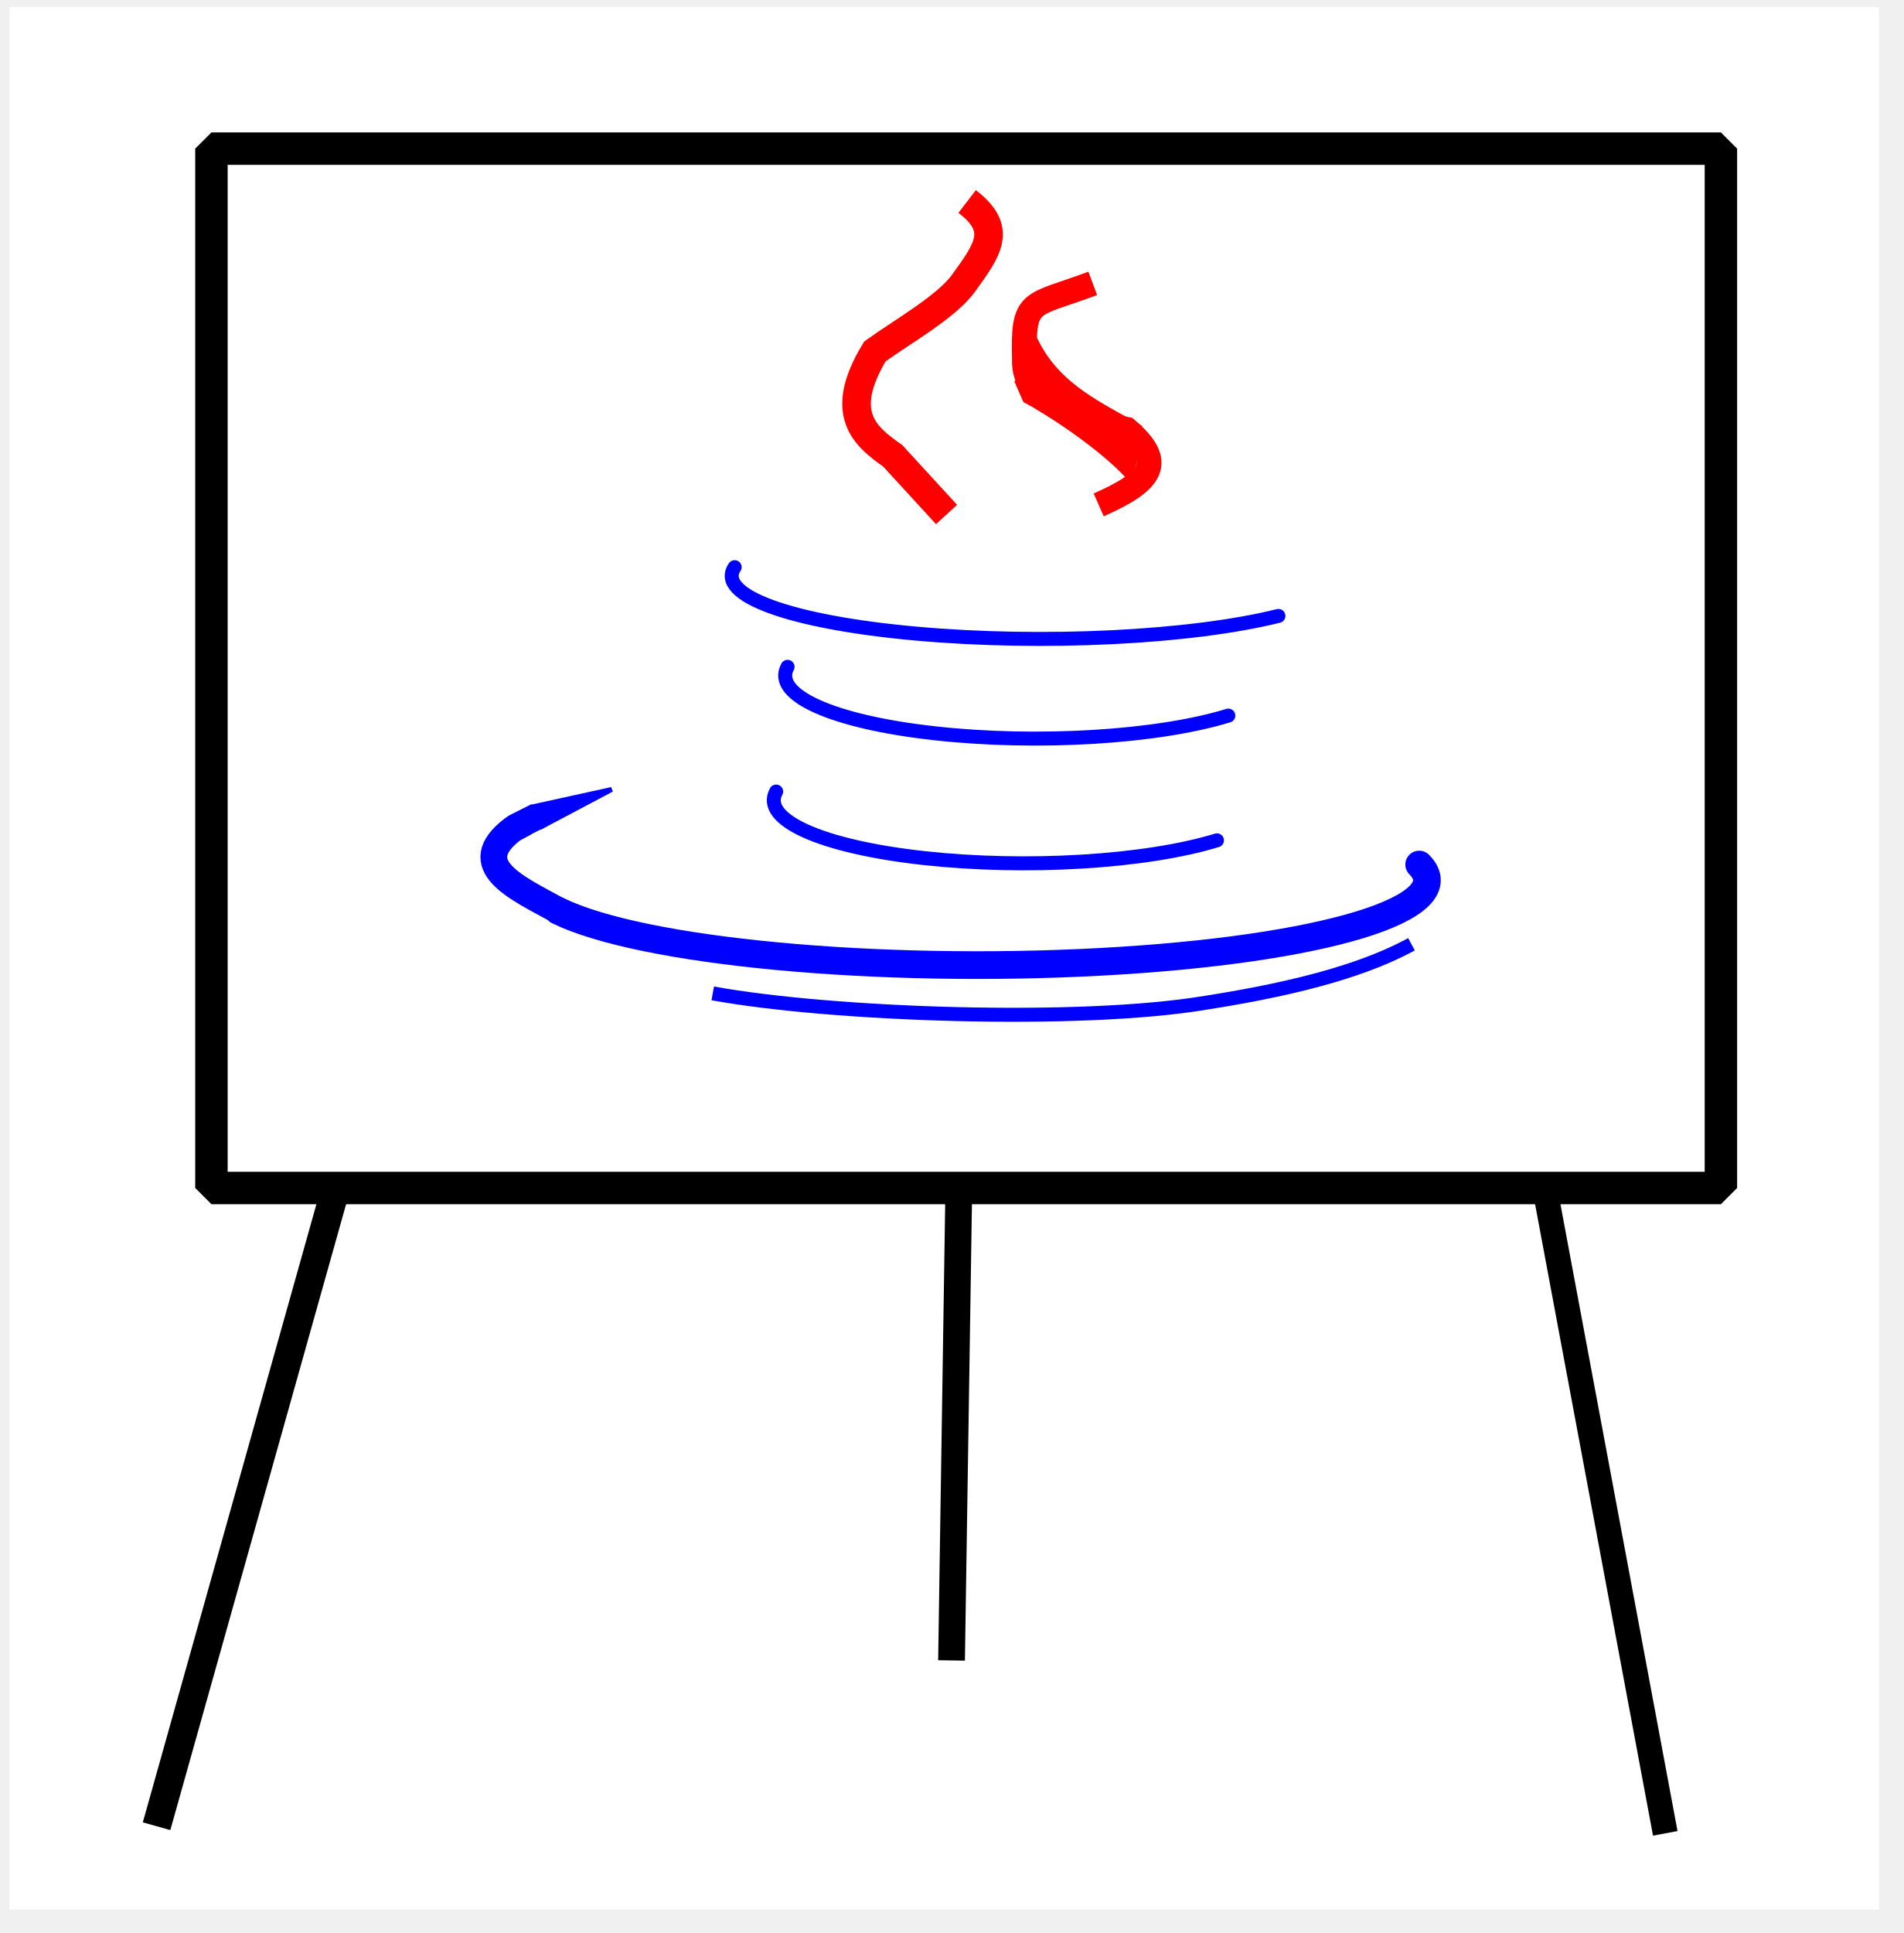
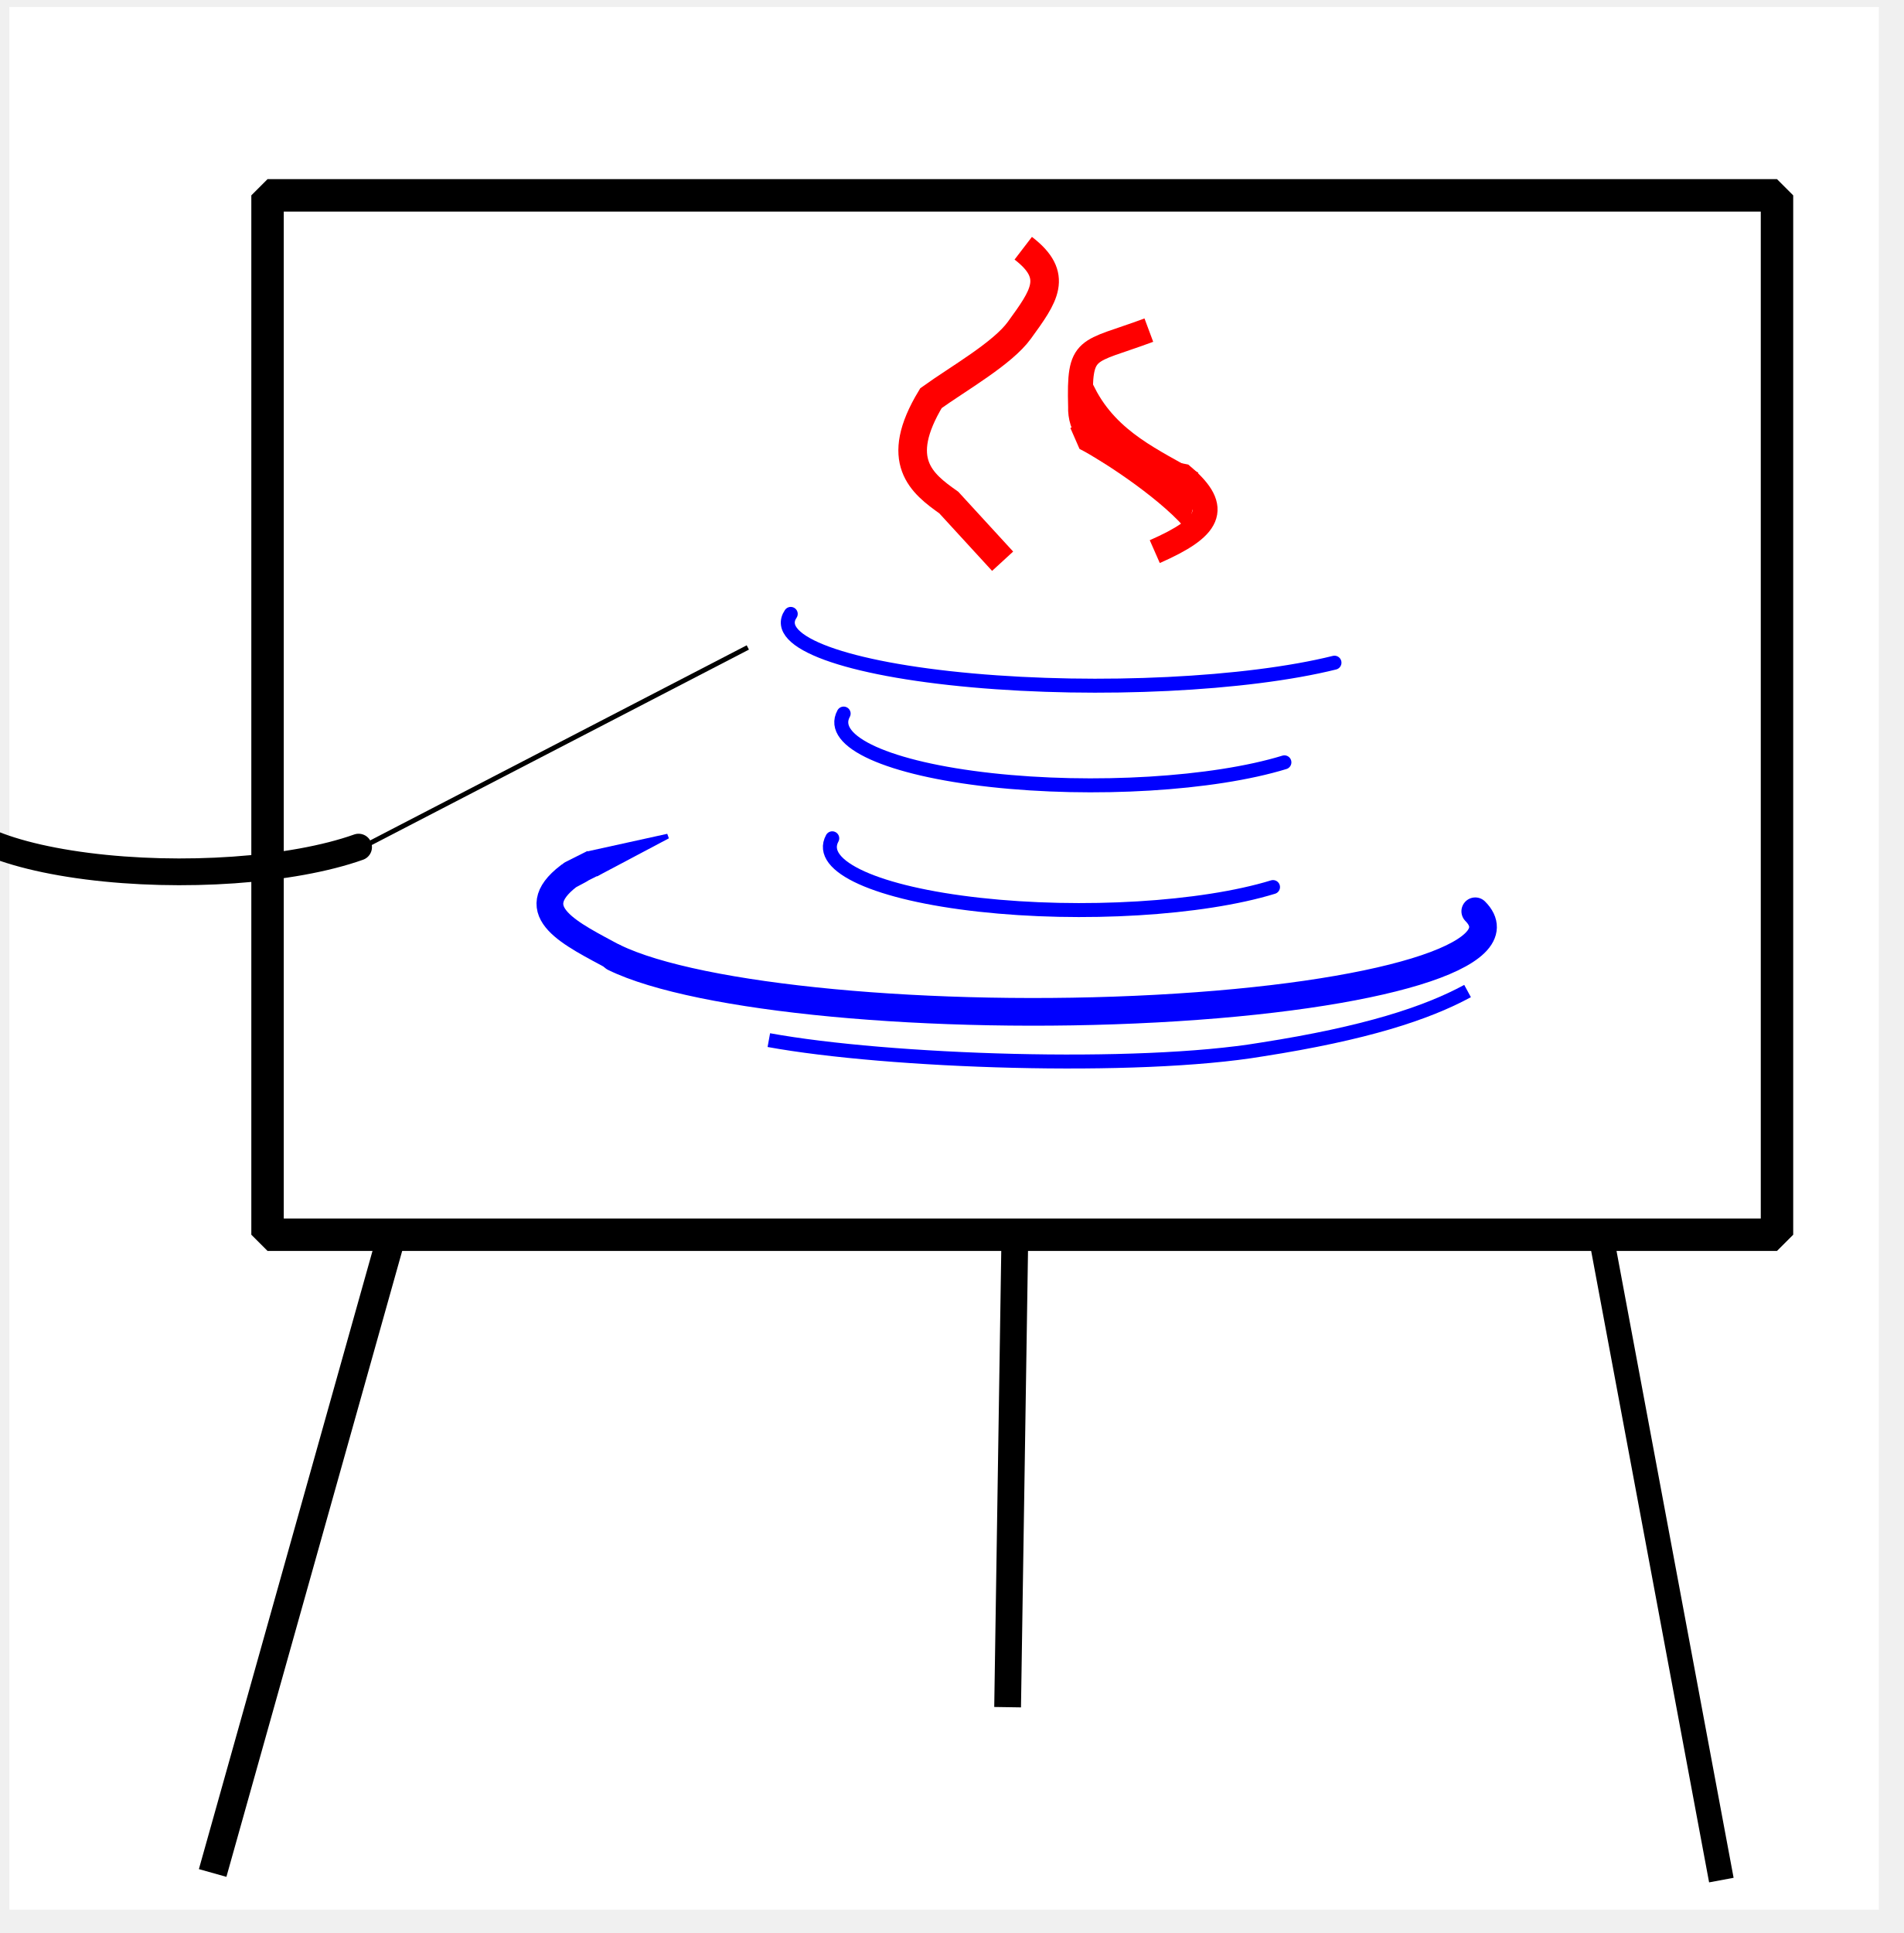
<svg xmlns="http://www.w3.org/2000/svg" width="394" height="400" viewBox="0 0 104.246 105.833" version="1.1" id="svg8">
  <defs id="defs2" />
  <g id="layer1" transform="translate(0,-191.1667)">
    <rect style="opacity:1;fill:#ffffff;fill-opacity:1;fill-rule:evenodd;stroke:none;stroke-width:1.365;stroke-linecap:round;stroke-linejoin:bevel;stroke-miterlimit:4;stroke-dasharray:none;stroke-dashoffset:0;stroke-opacity:1;paint-order:stroke fill markers" id="rect4598" width="102.379" height="104.17" x="0.512" y="191.55" />
-     <path style="opacity:1;fill:none;fill-opacity:1;fill-rule:evenodd;stroke:#0000ff;stroke-width:1.516;stroke-linecap:round;stroke-linejoin:bevel;stroke-miterlimit:4;stroke-dasharray:none;stroke-dashoffset:0;stroke-opacity:1;paint-order:stroke fill markers" id="path4546" d="M 77.718,238.501 A 24.614,4.649 0 0 1 60.248,243.829 24.614,4.649 0 0 1 30.56,241.03" />
-     <path style="fill:none;fill-rule:evenodd;stroke:#0000ff;stroke-width:1.465;stroke-linecap:butt;stroke-linejoin:miter;stroke-miterlimit:4;stroke-dasharray:none;stroke-opacity:1" d="M 30.588,241.025 C 28.25,239.753 25.507,238.532 28.078,236.565 30.138,235.481 26.443,237.36 29.432,235.851" id="path4556" />
-     <path style="fill:#0000ff;fill-rule:evenodd;stroke:#0000ff;stroke-width:0.265px;stroke-linecap:butt;stroke-linejoin:miter;stroke-opacity:1" d="M 29.278,235.317 33.497,234.389 29.69,236.405 Z" id="path4560" />
-     <path style="fill:none;fill-rule:evenodd;stroke:#0000ff;stroke-width:0.765;stroke-linecap:butt;stroke-linejoin:miter;stroke-miterlimit:4;stroke-dasharray:none;stroke-opacity:1" d="M 39.032,245.555 C 45.562,246.745 59.187,247.218 66.034,246.067 71.692,245.184 75.04,244.09 77.296,242.867" id="path4564" />
-     <path style="opacity:1;fill:none;fill-opacity:1;fill-rule:evenodd;stroke:#0000ff;stroke-width:0.765;stroke-linecap:round;stroke-linejoin:bevel;stroke-miterlimit:4;stroke-dasharray:none;stroke-dashoffset:0;stroke-opacity:1;paint-order:stroke fill markers" id="path4568" d="M 67.266,230.346 A 13.693,3.455 0 0 1 51.194,231.315 13.693,3.455 0 0 1 43.129,227.675" />
-     <path style="opacity:1;fill:none;fill-opacity:1;fill-rule:evenodd;stroke:#0000ff;stroke-width:0.765;stroke-linecap:round;stroke-linejoin:bevel;stroke-miterlimit:4;stroke-dasharray:none;stroke-dashoffset:0;stroke-opacity:1;paint-order:stroke fill markers" id="path4568-0" d="M 66.642,237.175 A 13.693,3.455 0 0 1 50.57,238.144 13.693,3.455 0 0 1 42.505,234.504" />
-     <path style="opacity:1;fill:none;fill-opacity:1;fill-rule:evenodd;stroke:#0000ff;stroke-width:0.765;stroke-linecap:round;stroke-linejoin:bevel;stroke-miterlimit:4;stroke-dasharray:none;stroke-dashoffset:0;stroke-opacity:1;paint-order:stroke fill markers" id="path4568-6" d="M 70.008,224.889 A 16.893,3.455 0 0 1 50.181,225.858 16.893,3.455 0 0 1 40.232,222.219" />
-     <path style="fill:none;fill-rule:evenodd;stroke:#ff0000;stroke-width:1.565;stroke-linecap:butt;stroke-linejoin:miter;stroke-miterlimit:4;stroke-dasharray:none;stroke-opacity:1" d="M 51.835,219.335 48.886,216.121 C 47.402,215.074 45.828,213.845 47.912,210.406 49.399,209.335 51.828,207.964 52.753,206.687 54.105,204.82 54.936,203.709 52.964,202.198" id="path4594" />
-     <path style="fill:none;fill-rule:evenodd;stroke:#ff0000;stroke-width:1.365;stroke-linecap:butt;stroke-linejoin:miter;stroke-miterlimit:4;stroke-dasharray:none;stroke-opacity:1" d="M 60.167,218.809 C 63.152,217.496 63.793,216.461 61.695,214.678 58.996,214.16 56.02,213.156 56.104,210.866 56.016,207.466 56.383,207.97 59.841,206.682" id="path4596" />
-     <path style="fill:#ff0000;fill-rule:evenodd;stroke:#ff0000;stroke-width:0.265px;stroke-linecap:butt;stroke-linejoin:miter;stroke-opacity:1" d="M 62.348,215.637 61.866,217.36 C 60.308,215.608 57.18,213.614 56.148,213.088 L 55.666,211.986" id="path4602" />
-     <path style="fill:#ff0000;fill-rule:evenodd;stroke:#ff0000;stroke-width:0.265px;stroke-linecap:butt;stroke-linejoin:miter;stroke-opacity:1" d="M 56.768,209.919 C 58.027,212.387 60.354,213.359 62.486,214.604 L 56.079,212.261 Z" id="path4606" />
-     <rect style="opacity:1;fill:none;fill-opacity:1;fill-rule:evenodd;stroke:#000000;stroke-width:1.776;stroke-linecap:round;stroke-linejoin:bevel;stroke-miterlimit:4;stroke-dasharray:none;stroke-dashoffset:0;stroke-opacity:1;paint-order:stroke fill markers" id="rect4610" width="82.661" height="56.906" x="11.579" y="199.304" />
-     <path style="fill:none;fill-rule:evenodd;stroke:#000000;stroke-width:1.565;stroke-linecap:butt;stroke-linejoin:miter;stroke-opacity:1;stroke-miterlimit:4;stroke-dasharray:none" d="M 18.317,256.469 8.574,291.154" id="path4612" />
-     <path style="fill:none;fill-rule:evenodd;stroke:#000000;stroke-width:1.365;stroke-linecap:butt;stroke-linejoin:miter;stroke-opacity:1;stroke-miterlimit:4;stroke-dasharray:none" d="M 84.569,256.08 91.194,291.544" id="path4614" />
-     <path style="fill:none;fill-rule:evenodd;stroke:#000000;stroke-width:1.465;stroke-linecap:butt;stroke-linejoin:miter;stroke-miterlimit:4;stroke-dasharray:none;stroke-opacity:1" d="M 52.498,256.745 52.108,282.077" id="path4616" />
+     <path style="opacity:1;fill:none;fill-opacity:1;fill-rule:evenodd;stroke:#0000ff;stroke-width:1.516;stroke-linecap:round;stroke-linejoin:bevel;stroke-miterlimit:4;stroke-dasharray:none;stroke-dashoffset:0;stroke-opacity:1;paint-order:stroke fill markers" id="path4546" d="M 80.789,241.06 A 24.614,4.649 0 0 1 63.32,246.389 24.614,4.649 0 0 1 33.632,243.589" />
+     <path style="fill:none;fill-rule:evenodd;stroke:#0000ff;stroke-width:1.465;stroke-linecap:butt;stroke-linejoin:miter;stroke-miterlimit:4;stroke-dasharray:none;stroke-opacity:1" d="M 33.66,243.585 C 31.321,242.312 28.578,241.092 31.149,239.125 33.209,238.04 29.514,239.92 32.503,238.41" id="path4556" />
+     <path style="fill:#0000ff;fill-rule:evenodd;stroke:#0000ff;stroke-width:0.265px;stroke-linecap:butt;stroke-linejoin:miter;stroke-opacity:1" d="M 32.349,237.876 36.568,236.948 32.761,238.964 Z" id="path4560" />
+     <path style="fill:none;fill-rule:evenodd;stroke:#0000ff;stroke-width:0.765;stroke-linecap:butt;stroke-linejoin:miter;stroke-miterlimit:4;stroke-dasharray:none;stroke-opacity:1" d="M 42.103,248.114 C 48.634,249.304 62.258,249.777 69.106,248.626 74.763,247.744 78.112,246.65 80.367,245.427" id="path4564" />
+     <path style="opacity:1;fill:none;fill-opacity:1;fill-rule:evenodd;stroke:#0000ff;stroke-width:0.765;stroke-linecap:round;stroke-linejoin:bevel;stroke-miterlimit:4;stroke-dasharray:none;stroke-dashoffset:0;stroke-opacity:1;paint-order:stroke fill markers" id="path4568" d="M 70.337,232.905 A 13.693,3.455 0 0 1 54.265,233.874 13.693,3.455 0 0 1 46.2,230.235" />
+     <path style="opacity:1;fill:none;fill-opacity:1;fill-rule:evenodd;stroke:#0000ff;stroke-width:0.765;stroke-linecap:round;stroke-linejoin:bevel;stroke-miterlimit:4;stroke-dasharray:none;stroke-dashoffset:0;stroke-opacity:1;paint-order:stroke fill markers" id="path4568-0" d="M 69.713,239.734 A 13.693,3.455 0 0 1 53.641,240.703 13.693,3.455 0 0 1 45.576,237.064" />
+     <path style="opacity:1;fill:none;fill-opacity:1;fill-rule:evenodd;stroke:#0000ff;stroke-width:0.765;stroke-linecap:round;stroke-linejoin:bevel;stroke-miterlimit:4;stroke-dasharray:none;stroke-dashoffset:0;stroke-opacity:1;paint-order:stroke fill markers" id="path4568-6" d="M 73.079,227.449 A 16.893,3.455 0 0 1 53.252,228.418 16.893,3.455 0 0 1 43.303,224.778" />
+     <path style="fill:none;fill-rule:evenodd;stroke:#ff0000;stroke-width:1.565;stroke-linecap:butt;stroke-linejoin:miter;stroke-miterlimit:4;stroke-dasharray:none;stroke-opacity:1" d="M 54.906,221.894 51.957,218.68 C 50.473,217.634 48.9,216.404 50.983,212.965 52.471,211.894 54.9,210.524 55.824,209.247 57.177,207.379 58.008,206.269 56.035,204.757" id="path4594" />
+     <path style="fill:none;fill-rule:evenodd;stroke:#ff0000;stroke-width:1.365;stroke-linecap:butt;stroke-linejoin:miter;stroke-miterlimit:4;stroke-dasharray:none;stroke-opacity:1" d="M 63.238,221.368 C 66.223,220.055 66.864,219.021 64.766,217.238 62.067,216.72 59.091,215.715 59.175,213.426 59.087,210.025 59.454,210.53 62.913,209.241" id="path4596" />
+     <path style="fill:#ff0000;fill-rule:evenodd;stroke:#ff0000;stroke-width:0.265px;stroke-linecap:butt;stroke-linejoin:miter;stroke-opacity:1" d="M 65.42,218.197 64.937,219.919 C 63.38,218.168 60.251,216.173 59.219,215.648 L 58.737,214.545" id="path4602" />
+     <path style="fill:#ff0000;fill-rule:evenodd;stroke:#ff0000;stroke-width:0.265px;stroke-linecap:butt;stroke-linejoin:miter;stroke-opacity:1" d="M 59.839,212.479 C 61.098,214.946 63.425,215.918 65.557,217.163 L 59.15,214.821 Z" id="path4606" />
+     <rect style="opacity:1;fill:none;fill-opacity:1;fill-rule:evenodd;stroke:#000000;stroke-width:1.776;stroke-linecap:round;stroke-linejoin:bevel;stroke-miterlimit:4;stroke-dasharray:none;stroke-dashoffset:0;stroke-opacity:1;paint-order:stroke fill markers" id="rect4610" width="82.661" height="56.906" x="14.651" y="201.863" />
+     <path style="fill:none;fill-rule:evenodd;stroke:#000000;stroke-width:1.565;stroke-linecap:butt;stroke-linejoin:miter;stroke-miterlimit:4;stroke-dasharray:none;stroke-opacity:1" d="M 21.388,259.029 11.645,293.714" id="path4612" />
+     <path style="fill:none;fill-rule:evenodd;stroke:#000000;stroke-width:1.365;stroke-linecap:butt;stroke-linejoin:miter;stroke-miterlimit:4;stroke-dasharray:none;stroke-opacity:1" d="M 87.64,258.639 94.265,294.103" id="path4614" />
+     <path style="fill:none;fill-rule:evenodd;stroke:#000000;stroke-width:1.465;stroke-linecap:butt;stroke-linejoin:miter;stroke-miterlimit:4;stroke-dasharray:none;stroke-opacity:1" d="M 55.569,259.304 55.179,284.636" id="path4616" />
+     <path style="opacity:1;fill:none;fill-opacity:1;fill-rule:evenodd;stroke:#000000;stroke-width:1.465;stroke-linecap:round;stroke-linejoin:bevel;stroke-miterlimit:4;stroke-dasharray:none;stroke-dashoffset:0;stroke-opacity:1;paint-order:stroke fill markers" id="path4618" d="M 19.637,237.547 A 12.669,3.711 0 0 1 4.767,238.588 12.669,3.711 0 0 1 -2.695,234.679" />
+     <path style="fill:none;fill-rule:evenodd;stroke:#000000;stroke-width:0.265px;stroke-linecap:butt;stroke-linejoin:miter;stroke-opacity:1" d="M 19.708,237.62 40.952,226.615" id="path4620" />
  </g>
</svg>
